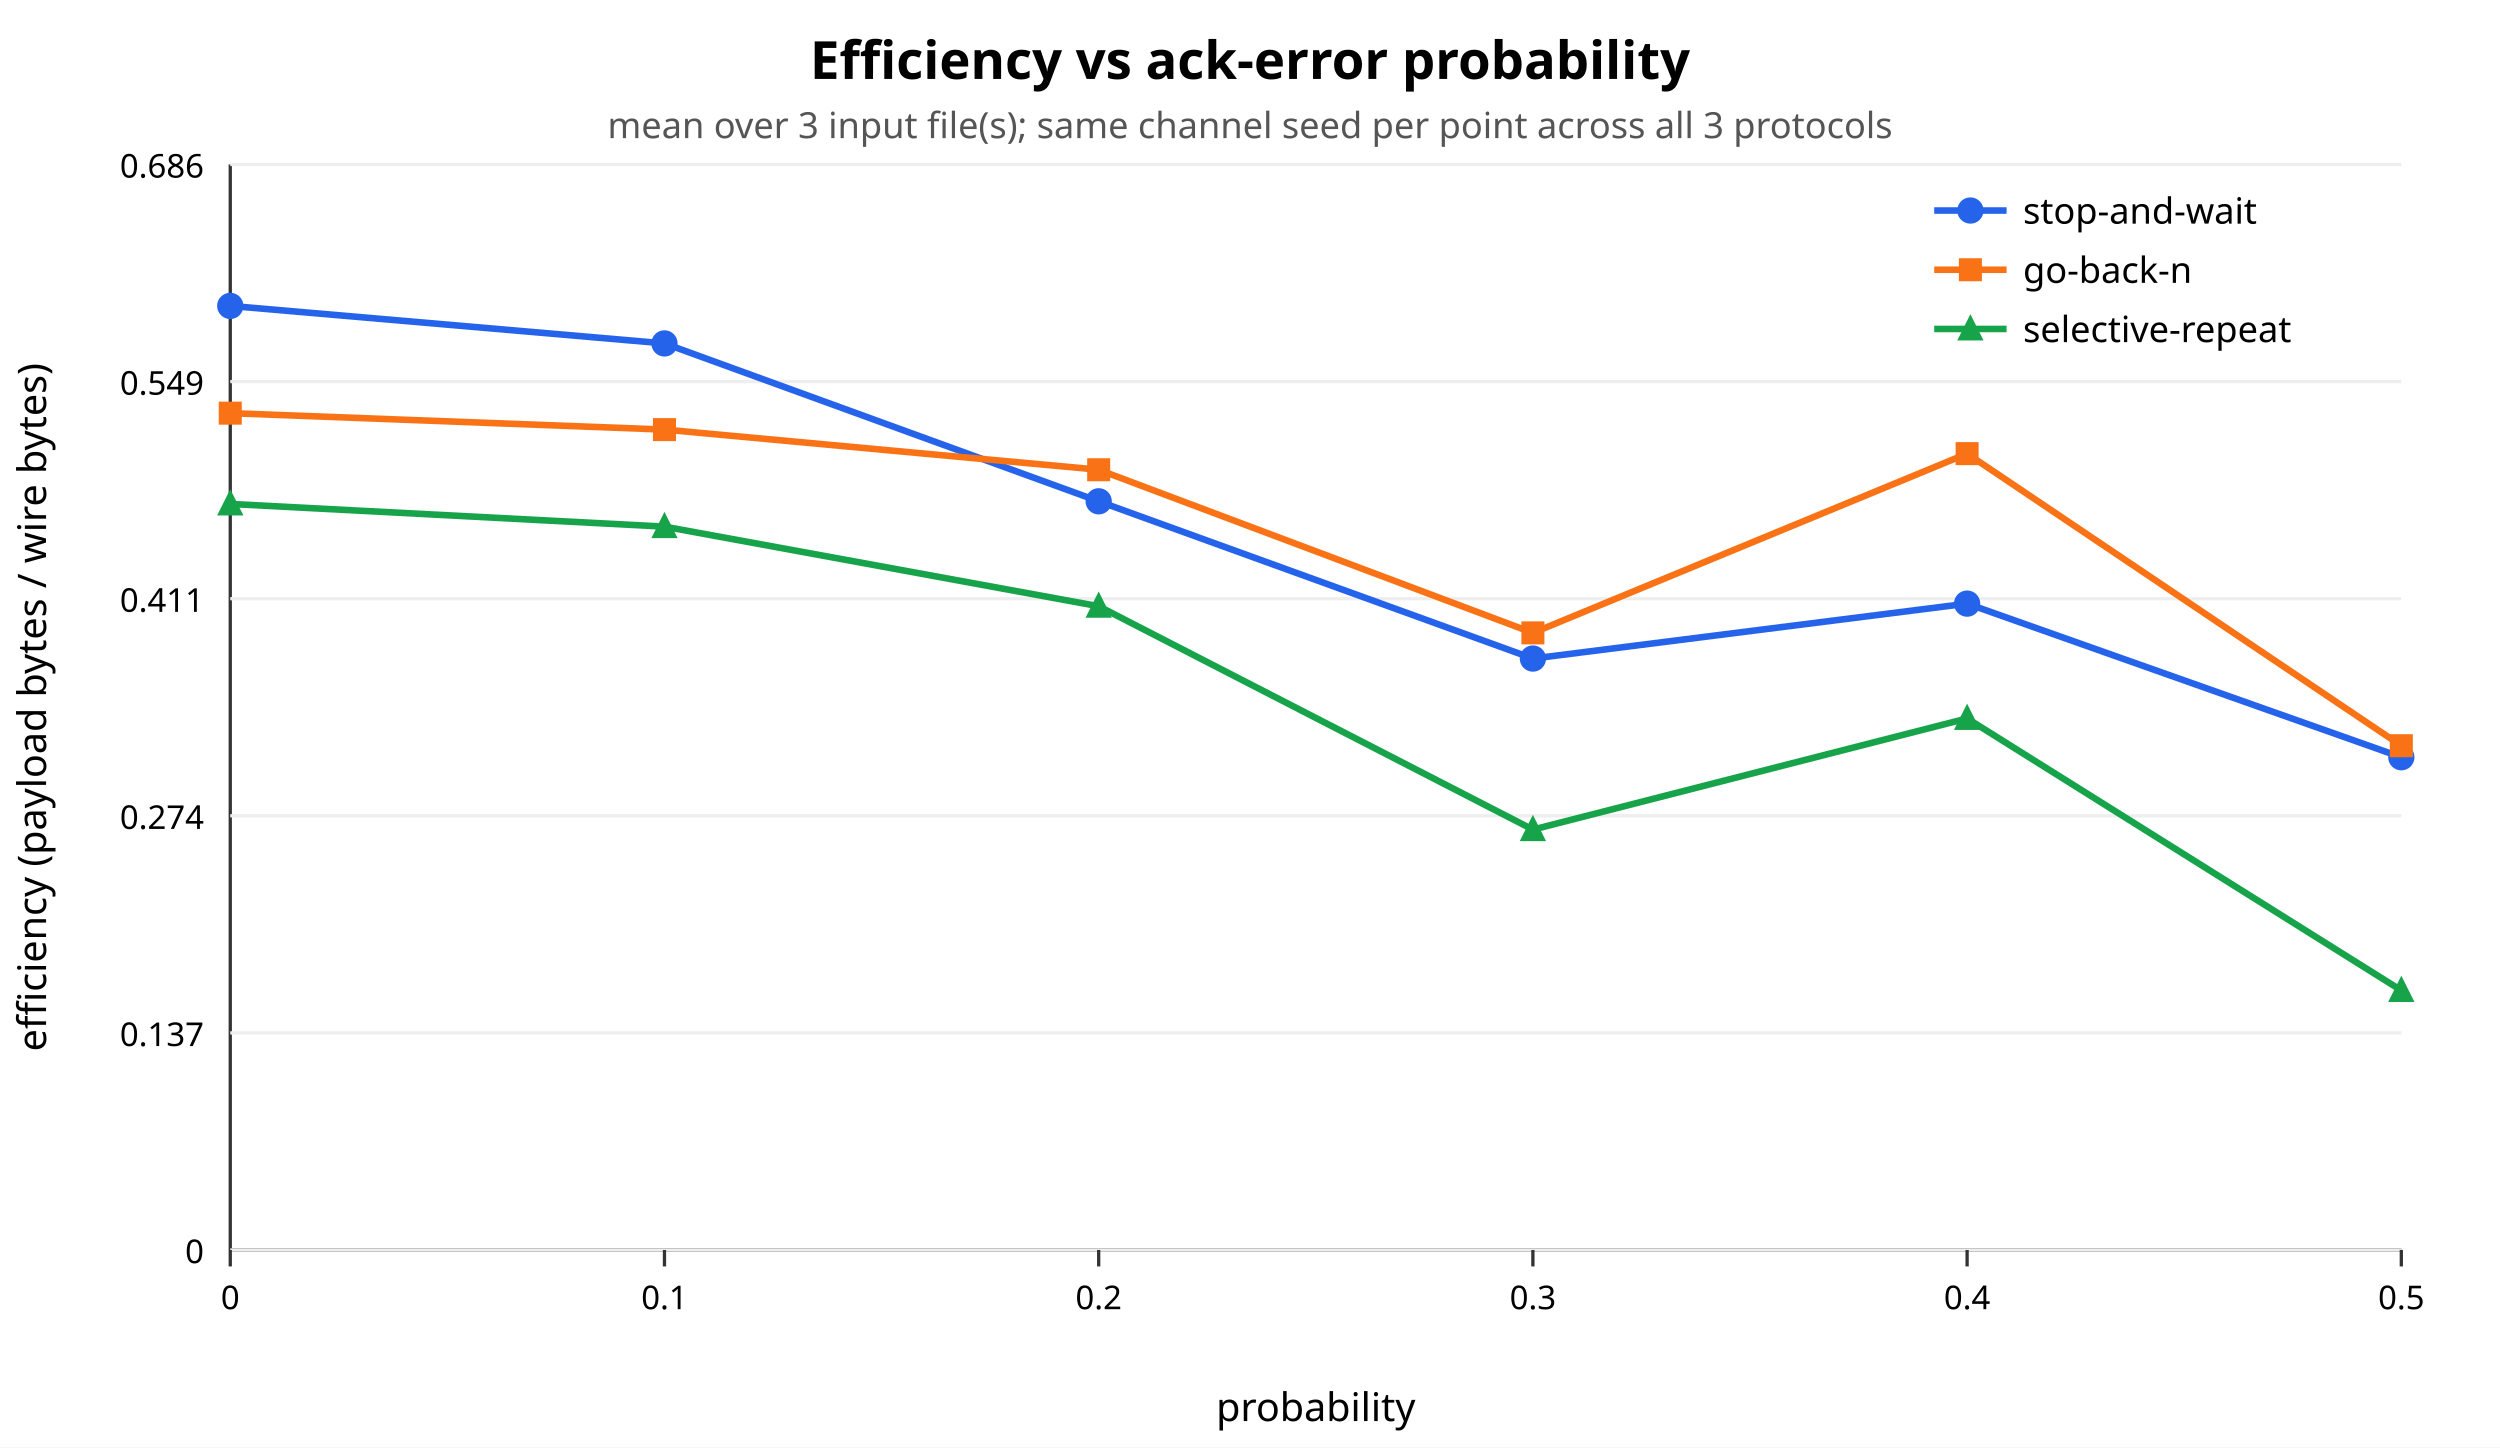
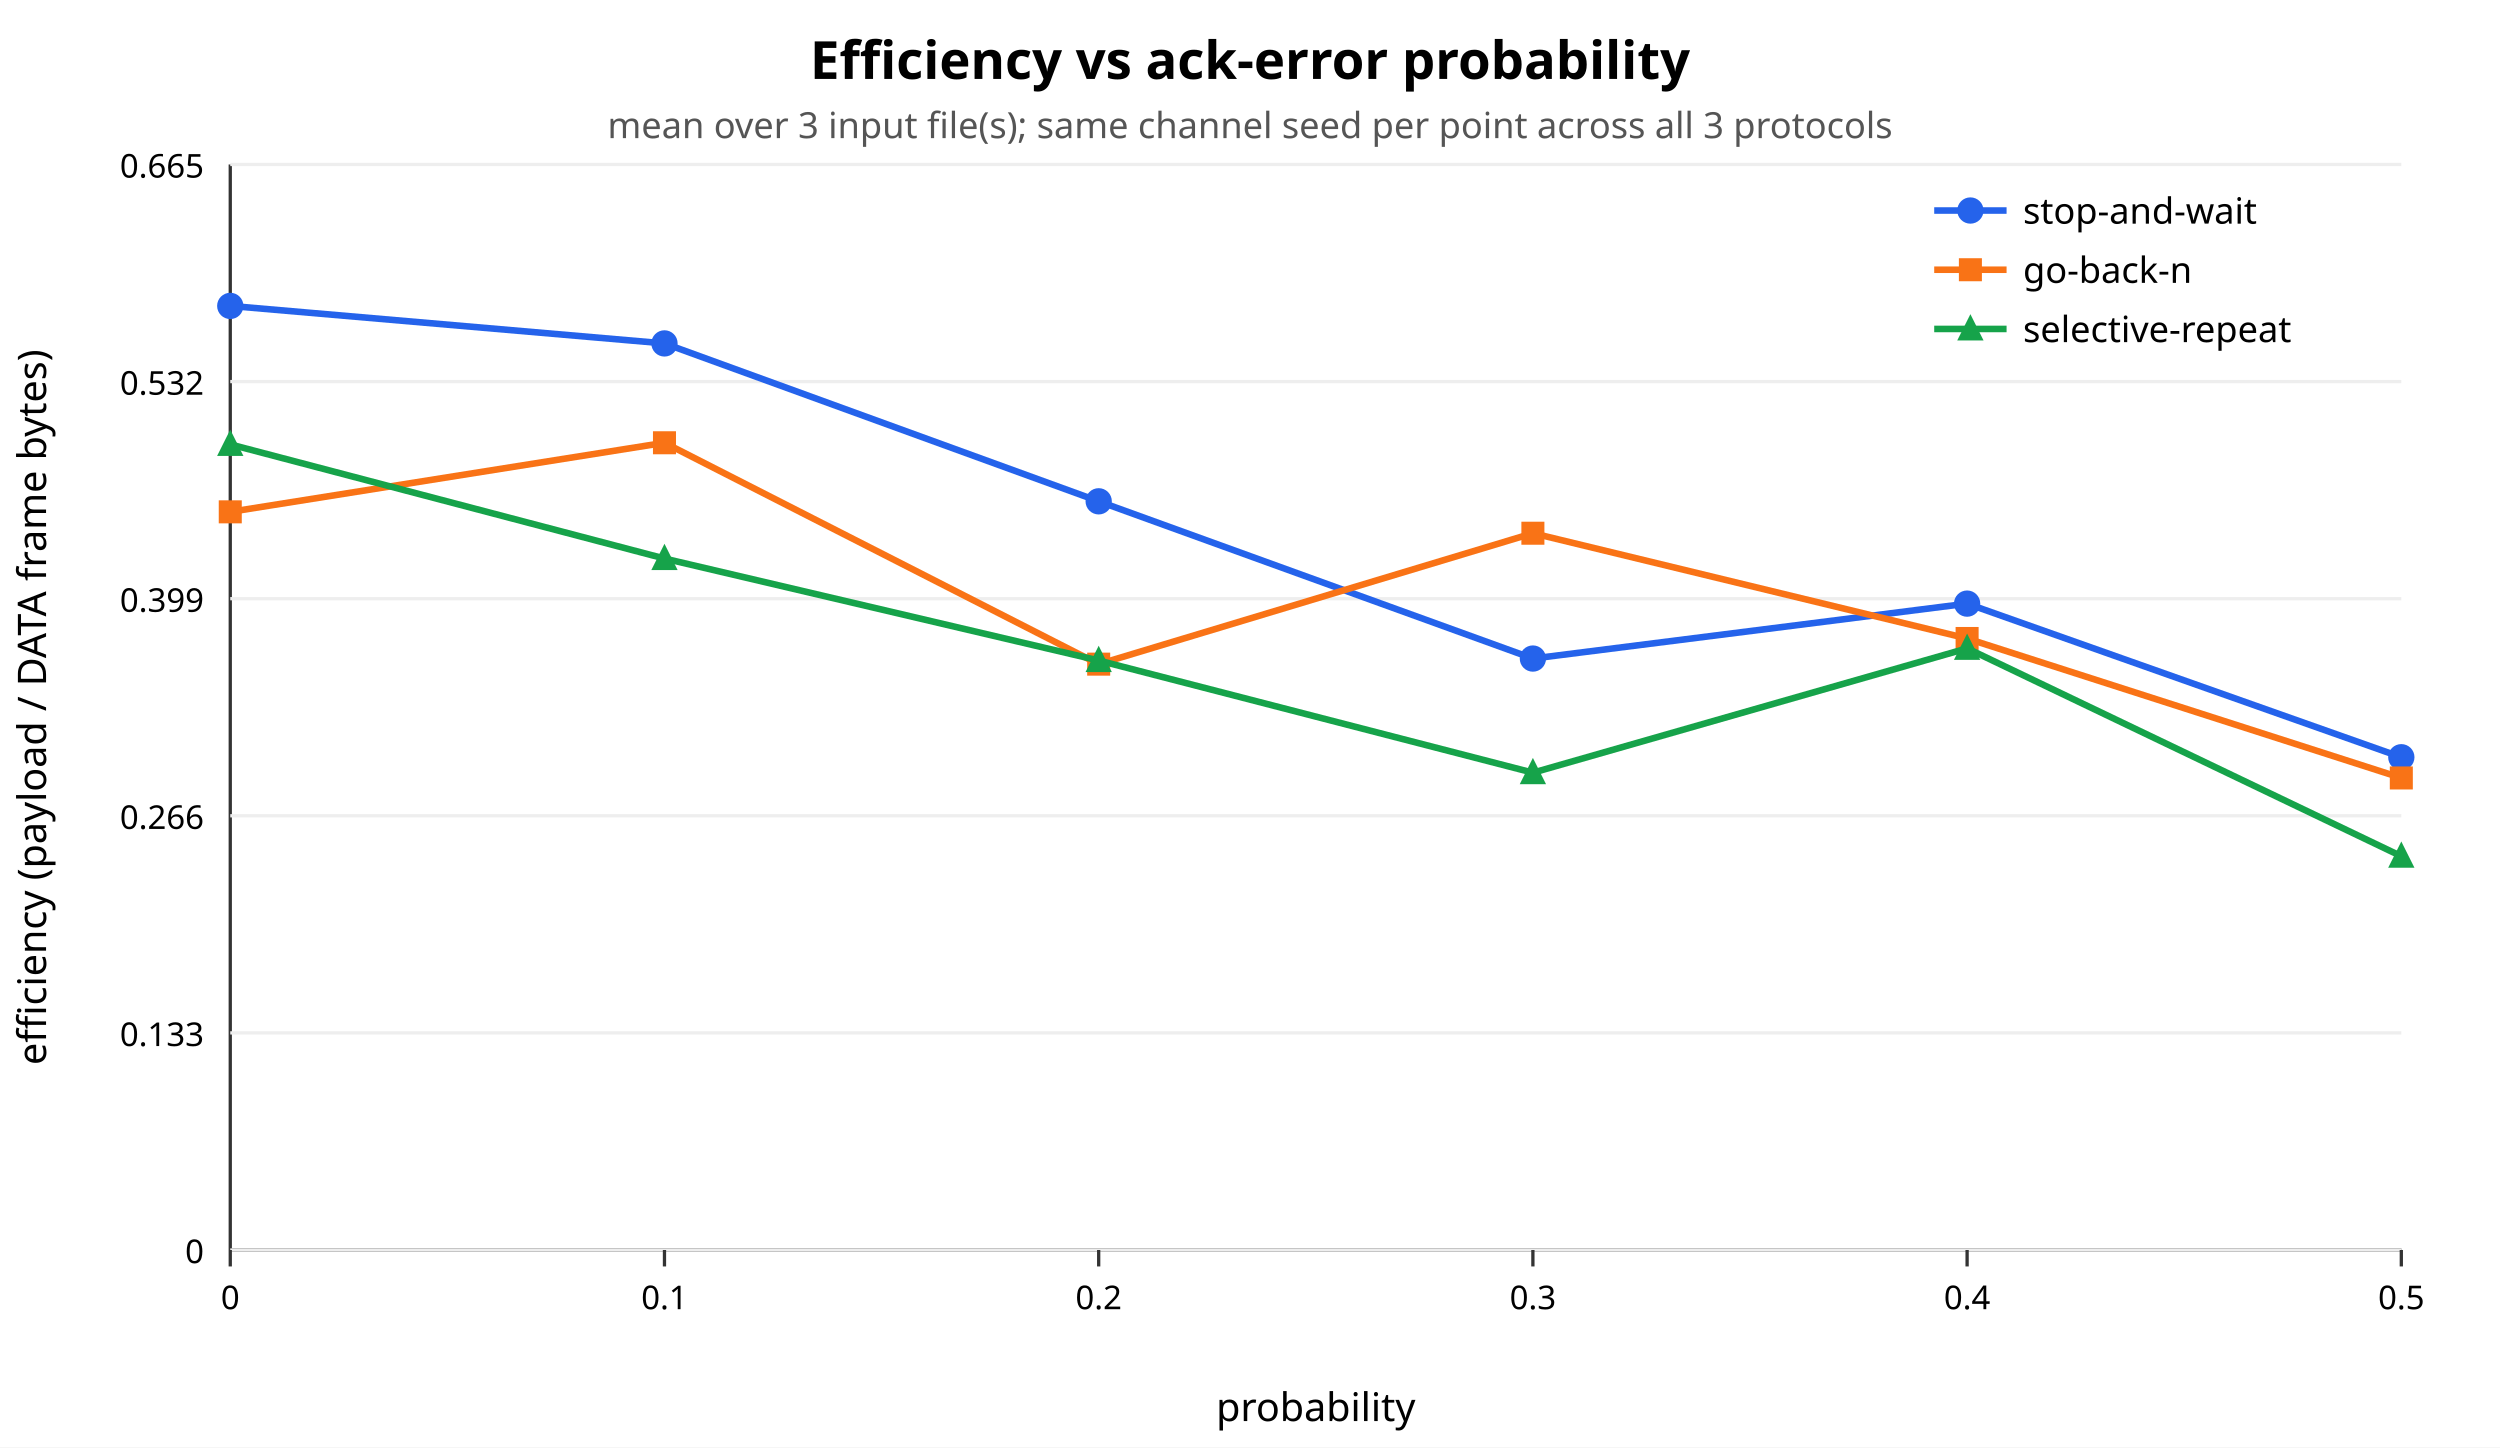
<svg xmlns="http://www.w3.org/2000/svg" width="760" height="440" viewBox="0 0 760 440">
  <rect x="0" y="0" width="760" height="440" fill="white" />
  <text x="380" y="24" text-anchor="middle" font-size="16" font-family="sans-serif" font-weight="bold">Efficiency vs ack-error probability</text>
  <text x="380" y="42" text-anchor="middle" font-size="11" font-family="sans-serif" fill="#555">mean over 3 input file(s); same channel seed per point across all 3 protocols</text>
  <line x1="70" y1="50" x2="70" y2="380" stroke="#333" />
  <line x1="70" y1="380" x2="730" y2="380" stroke="#333" />
  <line x1="70" y1="380.0" x2="730" y2="380.0" stroke="#eee" />
  <text x="62" y="384.0" text-anchor="end" font-size="10" font-family="sans-serif">0</text>
  <line x1="70" y1="314.0" x2="730" y2="314.0" stroke="#eee" />
-   <text x="62" y="318.0" text-anchor="end" font-size="10" font-family="sans-serif">0.137</text>
+   <text x="62" y="318.0" text-anchor="end" font-size="10" font-family="sans-serif">0.133</text>
  <line x1="70" y1="248.0" x2="730" y2="248.0" stroke="#eee" />
-   <text x="62" y="252.0" text-anchor="end" font-size="10" font-family="sans-serif">0.274</text>
+   <text x="62" y="252.0" text-anchor="end" font-size="10" font-family="sans-serif">0.266</text>
  <line x1="70" y1="182.0" x2="730" y2="182.0" stroke="#eee" />
-   <text x="62" y="186.0" text-anchor="end" font-size="10" font-family="sans-serif">0.411</text>
+   <text x="62" y="186.0" text-anchor="end" font-size="10" font-family="sans-serif">0.399</text>
  <line x1="70" y1="116.0" x2="730" y2="116.0" stroke="#eee" />
-   <text x="62" y="120.0" text-anchor="end" font-size="10" font-family="sans-serif">0.549</text>
+   <text x="62" y="120.0" text-anchor="end" font-size="10" font-family="sans-serif">0.532</text>
  <line x1="70" y1="50.0" x2="730" y2="50.0" stroke="#eee" />
-   <text x="62" y="54.0" text-anchor="end" font-size="10" font-family="sans-serif">0.686</text>
+   <text x="62" y="54.0" text-anchor="end" font-size="10" font-family="sans-serif">0.665</text>
  <line x1="70.0" y1="380" x2="70.0" y2="385" stroke="#333" />
  <text x="70.0" y="398" text-anchor="middle" font-size="10" font-family="sans-serif">0</text>
  <line x1="202.0" y1="380" x2="202.0" y2="385" stroke="#333" />
  <text x="202.0" y="398" text-anchor="middle" font-size="10" font-family="sans-serif">0.1</text>
  <line x1="334.0" y1="380" x2="334.0" y2="385" stroke="#333" />
  <text x="334.0" y="398" text-anchor="middle" font-size="10" font-family="sans-serif">0.2</text>
  <line x1="466.0" y1="380" x2="466.0" y2="385" stroke="#333" />
  <text x="466.0" y="398" text-anchor="middle" font-size="10" font-family="sans-serif">0.3</text>
  <line x1="598.0" y1="380" x2="598.0" y2="385" stroke="#333" />
  <text x="598.0" y="398" text-anchor="middle" font-size="10" font-family="sans-serif">0.4</text>
  <line x1="730.0" y1="380" x2="730.0" y2="385" stroke="#333" />
  <text x="730.0" y="398" text-anchor="middle" font-size="10" font-family="sans-serif">0.5</text>
  <text x="400" y="432" text-anchor="middle" font-size="12" font-family="sans-serif">probability</text>
-   <text x="14" y="215" text-anchor="middle" font-size="12" font-family="sans-serif" transform="rotate(-90 14 215)">efficiency (payload bytes / wire bytes)</text>
+   <text x="14" y="215" text-anchor="middle" font-size="12" font-family="sans-serif" transform="rotate(-90 14 215)">efficiency (payload / DATA frame bytes)</text>
  <path d="M70.0,93.0 L202.0,104.4 L334.0,152.4 L466.0,200.2 L598.0,183.5 L730.0,230.2" fill="none" stroke="#2563eb" stroke-width="2" />
  <circle cx="70.0" cy="93.0" r="4" fill="#2563eb" />
  <circle cx="202.0" cy="104.4" r="4" fill="#2563eb" />
  <circle cx="334.0" cy="152.4" r="4" fill="#2563eb" />
  <circle cx="466.0" cy="200.2" r="4" fill="#2563eb" />
  <circle cx="598.0" cy="183.5" r="4" fill="#2563eb" />
  <circle cx="730.0" cy="230.2" r="4" fill="#2563eb" />
  <line x1="588" y1="64" x2="610" y2="64" stroke="#2563eb" stroke-width="2" />
  <circle cx="599.0" cy="64.0" r="4" fill="#2563eb" />
  <text x="615" y="68" font-size="11" font-family="sans-serif">stop-and-wait</text>
-   <path d="M70.0,125.6 L202.0,130.6 L334.0,142.8 L466.0,192.4 L598.0,137.9 L730.0,226.7" fill="none" stroke="#f97316" stroke-width="2" />
-   <rect x="66.5" y="122.1" width="7" height="7" fill="#f97316" />
-   <rect x="198.5" y="127.1" width="7" height="7" fill="#f97316" />
-   <rect x="330.5" y="139.3" width="7" height="7" fill="#f97316" />
-   <rect x="462.5" y="188.9" width="7" height="7" fill="#f97316" />
-   <rect x="594.5" y="134.4" width="7" height="7" fill="#f97316" />
-   <rect x="726.5" y="223.2" width="7" height="7" fill="#f97316" />
+   <path d="M70.0,155.6 L202.0,134.6 L334.0,201.9 L466.0,162.1 L598.0,194.1 L730.0,236.5" fill="none" stroke="#f97316" stroke-width="2" />
+   <rect x="66.5" y="152.1" width="7" height="7" fill="#f97316" />
+   <rect x="198.5" y="131.1" width="7" height="7" fill="#f97316" />
+   <rect x="330.5" y="198.4" width="7" height="7" fill="#f97316" />
+   <rect x="462.5" y="158.6" width="7" height="7" fill="#f97316" />
+   <rect x="594.5" y="190.6" width="7" height="7" fill="#f97316" />
+   <rect x="726.5" y="233.0" width="7" height="7" fill="#f97316" />
  <line x1="588" y1="82" x2="610" y2="82" stroke="#f97316" stroke-width="2" />
  <rect x="595.5" y="78.5" width="7" height="7" fill="#f97316" />
  <text x="615" y="86" font-size="11" font-family="sans-serif">go-back-n</text>
-   <path d="M70.0,153.2 L202.0,160.1 L334.0,184.3 L466.0,252.2 L598.0,218.4 L730.0,301.1" fill="none" stroke="#16a34a" stroke-width="2" />
-   <polygon points="70.0,148.7 66.0,156.7 74.0,156.7" fill="#16a34a" />
-   <polygon points="202.0,155.6 198.0,163.6 206.0,163.6" fill="#16a34a" />
-   <polygon points="334.0,179.8 330.0,187.8 338.0,187.8" fill="#16a34a" />
-   <polygon points="466.0,247.7 462.0,255.7 470.0,255.7" fill="#16a34a" />
-   <polygon points="598.0,213.9 594.0,221.9 602.0,221.9" fill="#16a34a" />
-   <polygon points="730.0,296.6 726.0,304.6 734.0,304.6" fill="#16a34a" />
+   <path d="M70.0,135.1 L202.0,169.8 L334.0,200.8 L466.0,234.9 L598.0,197.1 L730.0,260.3" fill="none" stroke="#16a34a" stroke-width="2" />
+   <polygon points="70.0,130.6 66.0,138.6 74.0,138.6" fill="#16a34a" />
+   <polygon points="202.0,165.3 198.0,173.3 206.0,173.3" fill="#16a34a" />
+   <polygon points="334.0,196.3 330.0,204.3 338.0,204.3" fill="#16a34a" />
+   <polygon points="466.0,230.4 462.0,238.4 470.0,238.4" fill="#16a34a" />
+   <polygon points="598.0,192.6 594.0,200.6 602.0,200.6" fill="#16a34a" />
+   <polygon points="730.0,255.8 726.0,263.8 734.0,263.8" fill="#16a34a" />
  <line x1="588" y1="100" x2="610" y2="100" stroke="#16a34a" stroke-width="2" />
  <polygon points="599.0,95.5 595.0,103.5 603.0,103.5" fill="#16a34a" />
  <text x="615" y="104" font-size="11" font-family="sans-serif">selective-repeat</text>
</svg>
